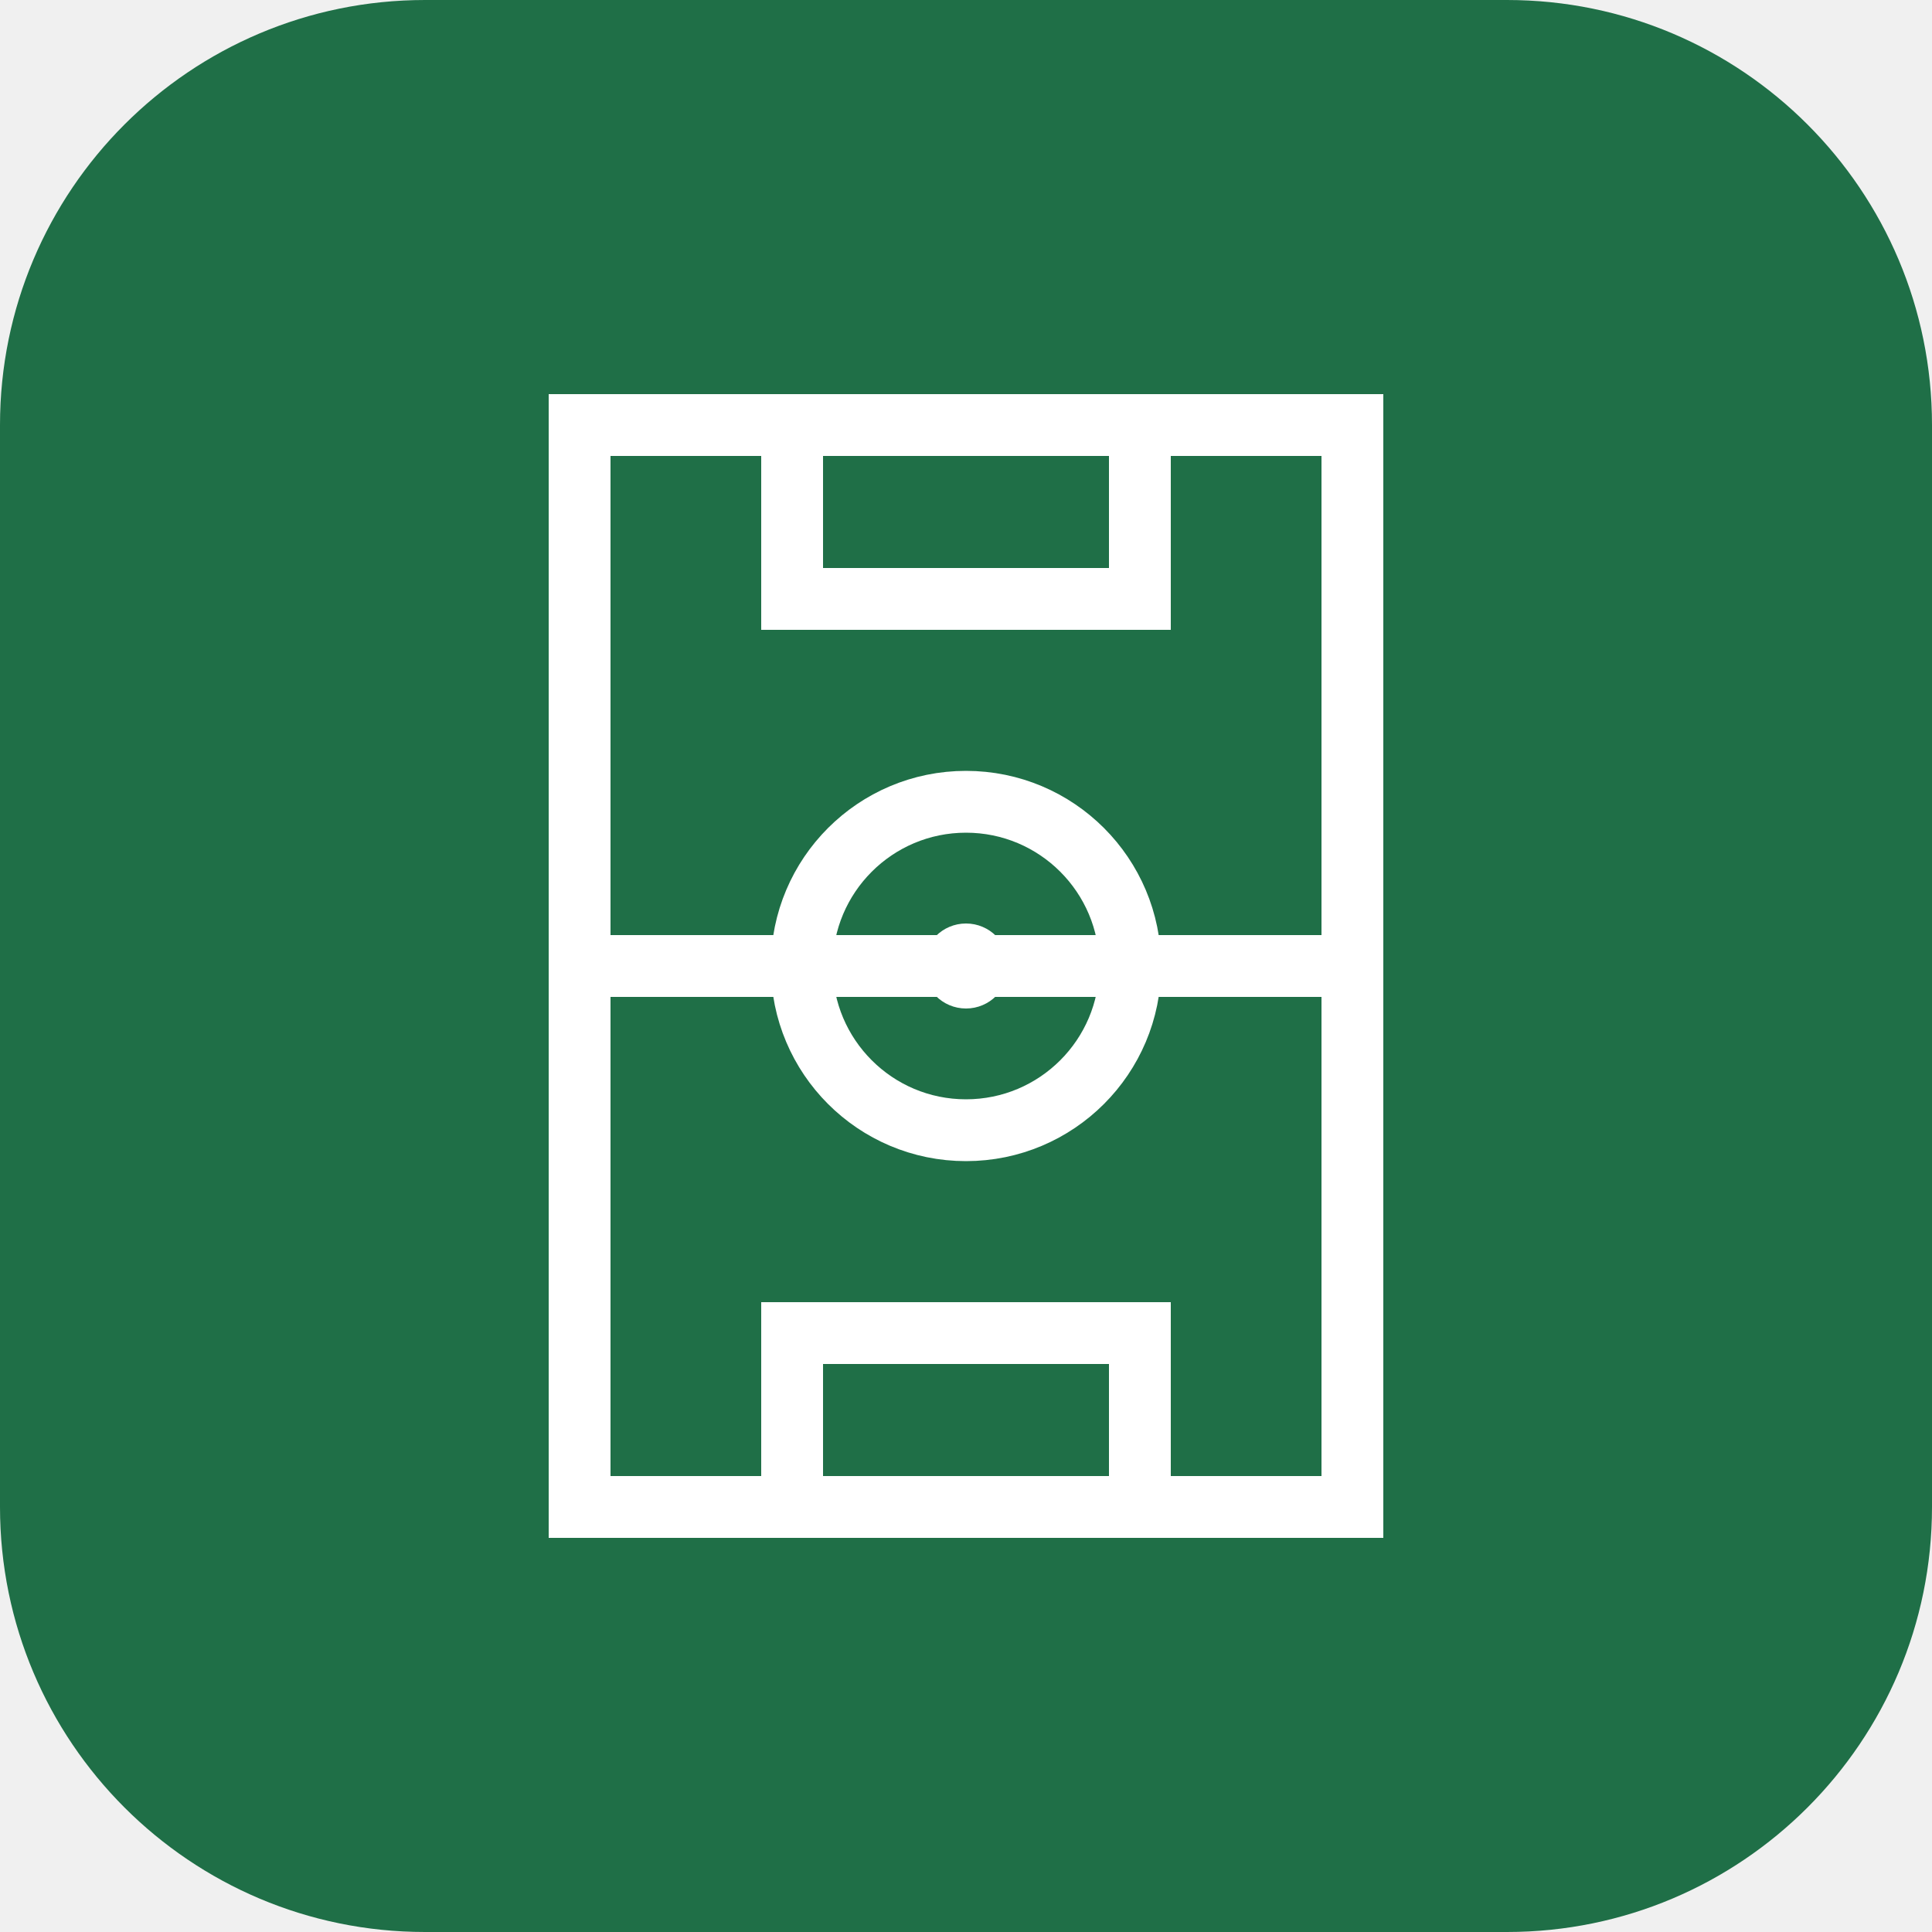
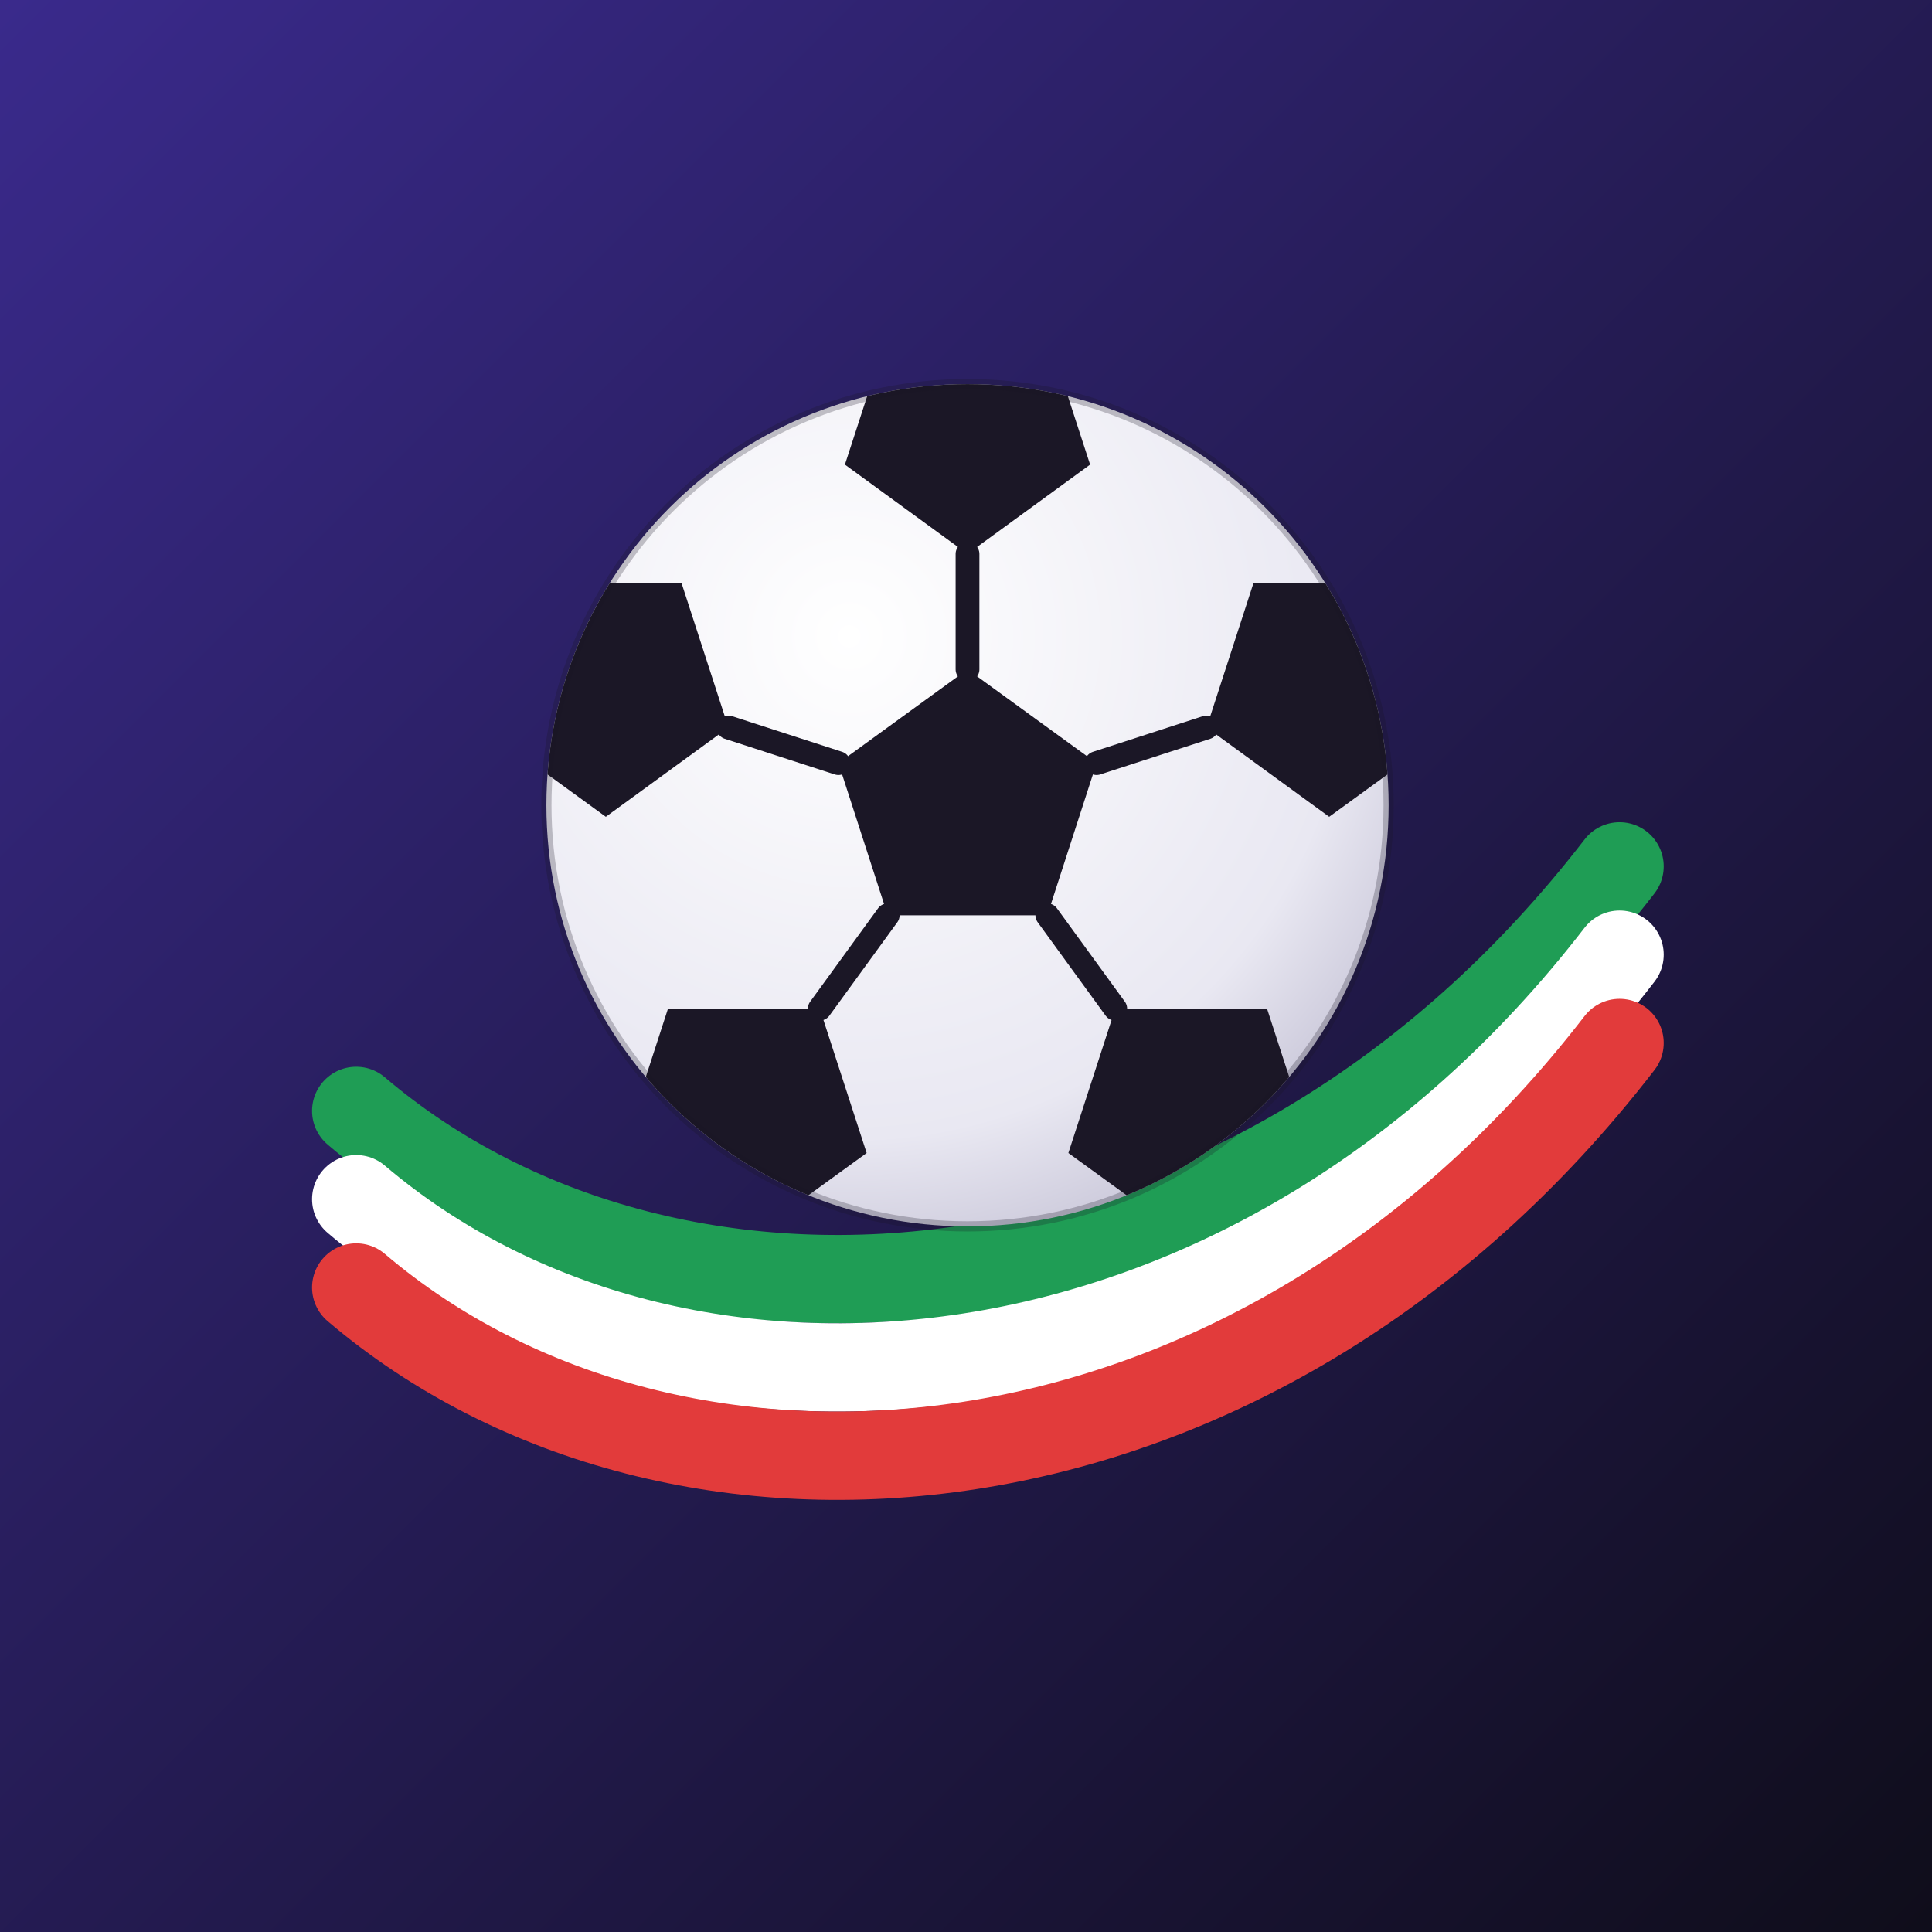
- <svg xmlns="http://www.w3.org/2000/svg" viewBox="0 0 100 100">
-   <rect width="100" height="100" rx="22" fill="#1f6f47" />
-   <g fill="none" stroke="#fff" stroke-width="3.2">
-     <rect x="30" y="22" width="40" height="56" />
-     <path d="M30 50h40" />
-     <circle cx="50" cy="50" r="8.5" />
-     <rect x="41" y="22" width="18" height="9" />
-     <rect x="41" y="69" width="18" height="9" />
+ <svg xmlns="http://www.w3.org/2000/svg" viewBox="0 0 512 512">
+   <defs>
+     <linearGradient id="fondo" x1="0" y1="0" x2="1" y2="1">
+       <stop offset="0" stop-color="#3a2a8c" />
+       <stop offset="1" stop-color="#0f0d1a" />
+     </linearGradient>
+   </defs>
+   <rect width="512" height="512" fill="url(#fondo)" />
+   <g transform="translate(26 10) scale(0.9)">
+     <defs>
+       <radialGradient id="luce" cx="0.36" cy="0.3" r="0.85">
+         <stop offset="0" stop-color="#ffffff" />
+         <stop offset="0.7" stop-color="#e9e8f2" />
+         <stop offset="1" stop-color="#b9b6cc" />
+       </radialGradient>
+       <clipPath id="sfera">
+         <circle cx="256" cy="226" r="124" />
+       </clipPath>
+     </defs>
+     <path d="M76 316.0C170 396.0 340 384.0 448 244.0" fill="none" stroke="#1f9d55" stroke-width="26" stroke-linecap="round" />
+     <path d="M76 342.0C170 422.0 340 410.0 448 270.0" fill="none" stroke="#ffffff" stroke-width="26" stroke-linecap="round" />
+     <path d="M76 368.0C170 448.0 340 436.0 448 296.0" fill="none" stroke="#e23b3b" stroke-width="26" stroke-linecap="round" />
+     <circle cx="256" cy="226" r="124" fill="url(#luce)" />
+     <g clip-path="url(#sfera)">
+       <path d="M256.0 186.0L256.0 152.0M294.0 213.6L326.4 203.1M279.5 258.4L299.5 285.9M232.5 258.4L212.5 285.9M218.0 213.6L185.6 203.1" stroke="#1b1726" stroke-width="7" stroke-linecap="round" />
+       <polygon points="256.0,186.0 294.0,213.6 279.5,258.4 232.5,258.4 218.0,213.6" fill="#1b1726" />
+       <polygon points="256.0,152.0 219.9,125.7 233.7,83.3 278.3,83.3 292.1,125.7" fill="#1b1726" />
+       <polygon points="326.4,203.1 340.2,160.6 384.9,160.6 398.7,203.1 362.5,229.4" fill="#1b1726" />
+       <polygon points="299.5,285.9 344.2,285.9 358.0,328.4 321.8,354.6 285.7,328.4" fill="#1b1726" />
+       <polygon points="212.5,285.9 226.3,328.4 190.2,354.6 154.0,328.4 167.8,285.9" fill="#1b1726" />
+       <polygon points="185.6,203.1 149.5,229.4 113.3,203.1 127.1,160.6 171.8,160.6" fill="#1b1726" />
+     </g>
+     <circle cx="256" cy="226" r="124" fill="none" stroke="#1b1726" stroke-opacity="0.25" stroke-width="3" />
  </g>
-   <circle cx="50" cy="50" r="2.2" fill="#fff" />
</svg>
